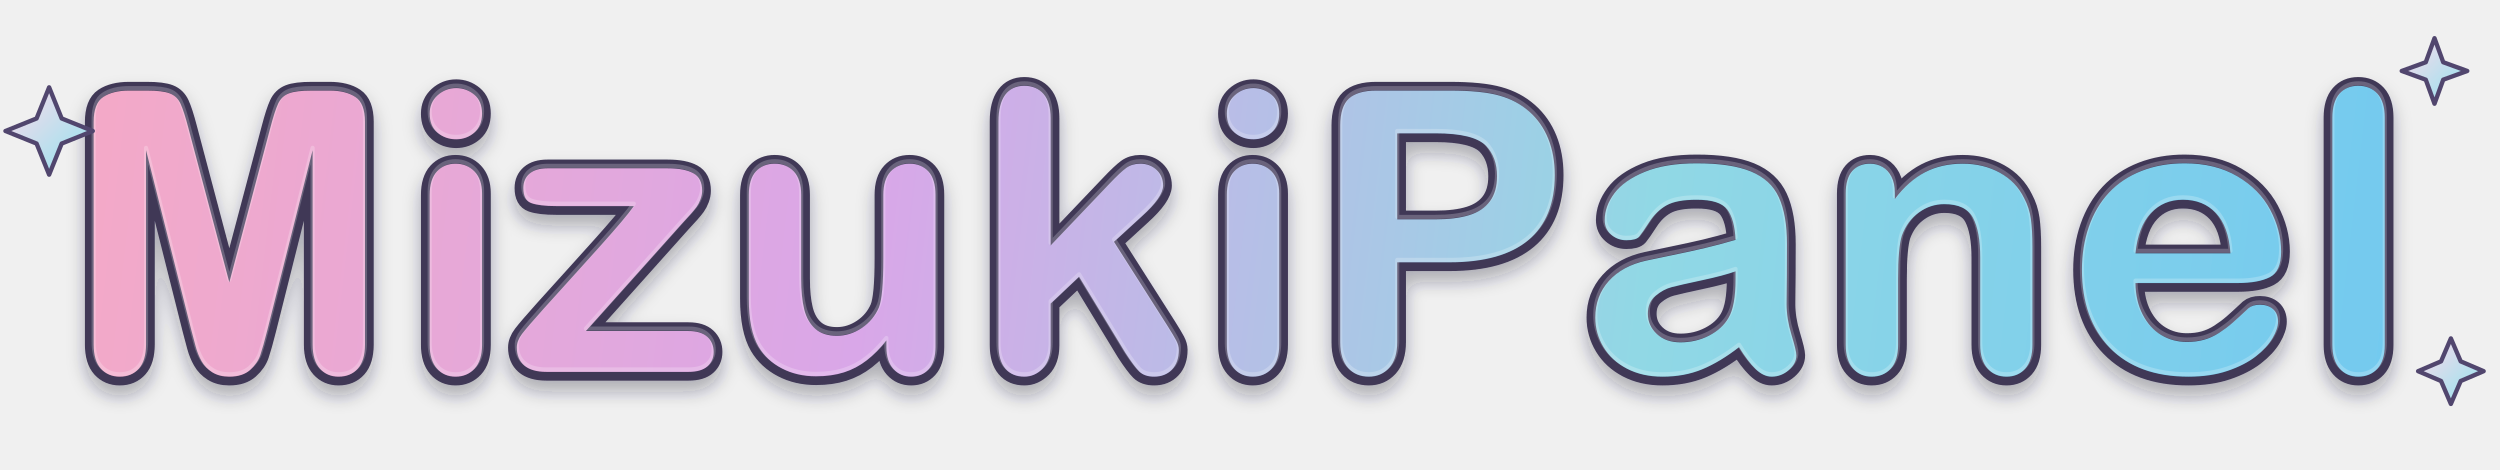
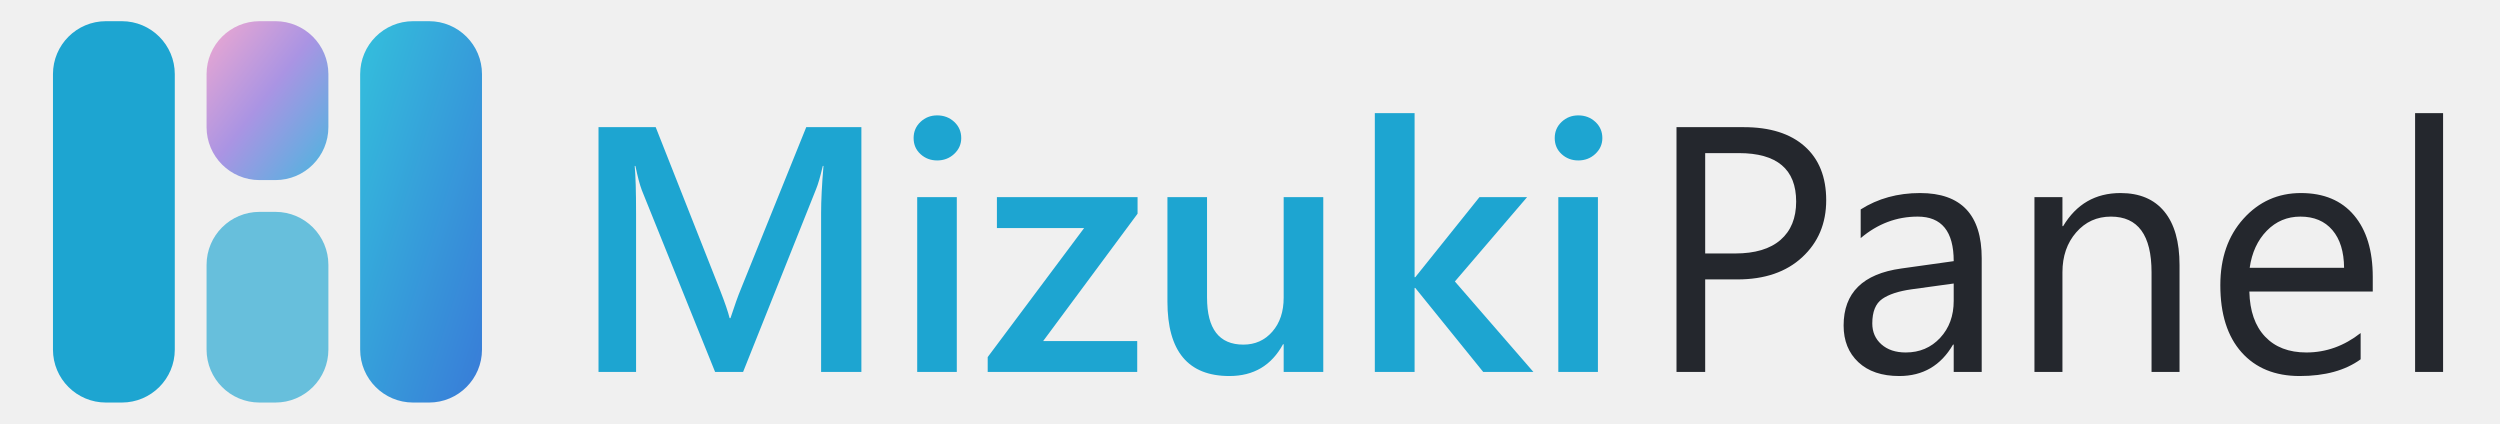
- <svg xmlns="http://www.w3.org/2000/svg" viewBox="0 0 458 86" role="img" aria-labelledby="title description">
+ <svg xmlns="http://www.w3.org/2000/svg" viewBox="0 10 472 80" role="img" aria-labelledby="title desc">
  <defs>
-     <linearGradient id="wordmark" x1="15" y1="18" x2="442" y2="68" gradientUnits="userSpaceOnUse">
-       <stop offset="0" stop-color="#f4a9c7" />
-       <stop offset=".34" stop-color="#d9a7e8" />
-       <stop offset=".67" stop-color="#91d8e5" />
-       <stop offset="1" stop-color="#72c9ef" />
+     <linearGradient id="spectrum" x1="0" y1="0" x2="1" y2="1">
+       <stop stop-color="#f0a9d0" />
+       <stop offset=".48" stop-color="#aa94e3" />
+       <stop offset="1" stop-color="#49b6df" />
    </linearGradient>
-     <linearGradient id="sparkle" x1="0" y1="0" x2="1" y2="1">
-       <stop stop-color="#ffd9ea" />
-       <stop offset="1" stop-color="#8fe3ef" />
+     <linearGradient id="water" x1="0" y1="0" x2="1" y2="1">
+       <stop stop-color="#33c0dc" />
+       <stop offset="1" stop-color="#397bd8" />
    </linearGradient>
-     <filter id="soft-shadow" x="-8%" y="-18%" width="116%" height="145%" color-interpolation-filters="sRGB">
-       <feDropShadow dx="0" dy="2" stdDeviation="1.6" flood-color="#211d35" flood-opacity=".32" />
-     </filter>
  </defs>
-   <g filter="url(#soft-shadow)">
-     <path d="M35.016,60.363 L26.754,27.527 L26.754,63.105 C26.754,65.074 26.314,66.551 25.436,67.535 C24.557,68.52 23.391,69.012 21.938,69.012 C20.531,69.012 19.383,68.525 18.492,67.553 C17.602,66.58 17.156,65.098 17.156,63.105 L17.156,22.324 C17.156,20.074 17.742,18.557 18.914,17.771 C20.086,16.986 21.668,16.594 23.66,16.594 L26.895,16.594 C28.84,16.594 30.252,16.77 31.131,17.121 C32.01,17.473 32.66,18.105 33.082,19.02 C33.504,19.934 33.984,21.422 34.523,23.484 L42.012,51.715 L49.5,23.484 C50.039,21.422 50.52,19.934 50.941,19.02 C51.363,18.105 52.014,17.473 52.893,17.121 C53.771,16.77 55.184,16.594 57.129,16.594 L60.363,16.594 C62.355,16.594 63.938,16.986 65.109,17.771 C66.281,18.557 66.867,20.074 66.867,22.324 L66.867,63.105 C66.867,65.074 66.428,66.551 65.549,67.535 C64.67,68.52 63.492,69.012 62.016,69.012 C60.633,69.012 59.496,68.52 58.605,67.535 C57.715,66.551 57.27,65.074 57.27,63.105 L57.27,27.527 L49.008,60.363 C48.469,62.496 48.029,64.061 47.689,65.057 C47.35,66.053 46.723,66.961 45.809,67.781 C44.895,68.602 43.629,69.012 42.012,69.012 C40.793,69.012 39.762,68.748 38.918,68.221 C38.074,67.693 37.418,67.02 36.949,66.199 C36.48,65.379 36.111,64.471 35.842,63.475 C35.572,62.479 35.297,61.441 35.016,60.363 Z M88.313,35.438 L88.313,63.176 C88.312,65.098 87.855,66.551 86.941,67.535 C86.027,68.52 84.867,69.012 83.461,69.012 C82.055,69.012 80.912,68.508 80.033,67.5 C79.154,66.492 78.715,65.051 78.715,63.176 L78.715,35.719 C78.715,33.82 79.154,32.391 80.033,31.43 C80.912,30.469 82.055,29.988 83.461,29.988 C84.867,29.988 86.027,30.469 86.941,31.43 C87.855,32.391 88.312,33.727 88.313,35.438 Z M83.566,25.523 C82.23,25.523 81.088,25.113 80.139,24.293 C79.189,23.473 78.715,22.313 78.715,20.813 C78.715,19.453 79.201,18.334 80.174,17.455 C81.146,16.576 82.277,16.137 83.566,16.137 C84.809,16.137 85.91,16.535 86.871,17.332 C87.832,18.129 88.312,19.289 88.313,20.813 C88.312,22.289 87.844,23.443 86.906,24.275 C85.969,25.107 84.855,25.523 83.566,25.523 Z M124.91,40.992 L107.332,60.645 L126.141,60.645 C127.664,60.645 128.813,61.002 129.586,61.717 C130.359,62.432 130.746,63.352 130.746,64.477 C130.746,65.555 130.365,66.434 129.604,67.113 C128.842,67.793 127.688,68.133 126.141,68.133 L100.125,68.133 C98.297,68.133 96.932,67.734 96.029,66.938 C95.127,66.141 94.676,65.051 94.676,63.668 C94.676,62.848 94.992,62.021 95.625,61.189 C96.258,60.357 97.57,58.828 99.563,56.602 C101.672,54.258 103.588,52.137 105.311,50.238 C107.033,48.34 108.633,46.564 110.109,44.912 C111.586,43.26 112.811,41.859 113.783,40.711 C114.756,39.563 115.535,38.578 116.121,37.758 L101.848,37.758 C99.879,37.758 98.391,37.582 97.383,37.23 C96.375,36.879 95.871,35.953 95.871,34.453 C95.871,33.352 96.252,32.473 97.014,31.816 C97.775,31.16 98.859,30.832 100.266,30.832 L122.309,30.832 C124.348,30.832 125.912,31.131 127.002,31.729 C128.092,32.326 128.637,33.398 128.637,34.945 C128.637,35.461 128.531,35.994 128.32,36.545 C128.109,37.096 127.875,37.547 127.617,37.898 C127.359,38.25 127.008,38.678 126.563,39.182 C126.117,39.686 125.566,40.289 124.91,40.992 Z M162.387,63.598 L162.387,62.367 C161.238,63.82 160.031,65.039 158.766,66.023 C157.5,67.008 156.117,67.74 154.617,68.221 C153.117,68.701 151.406,68.941 149.484,68.941 C147.164,68.941 145.084,68.461 143.244,67.5 C141.404,66.539 139.981,65.215 138.973,63.527 C137.777,61.488 137.18,58.559 137.18,54.738 L137.18,35.719 C137.18,33.797 137.613,32.361 138.481,31.412 C139.348,30.463 140.496,29.988 141.926,29.988 C143.379,29.988 144.551,30.469 145.441,31.43 C146.332,32.391 146.777,33.82 146.777,35.719 L146.777,51.082 C146.777,53.309 146.965,55.178 147.34,56.689 C147.715,58.201 148.389,59.385 149.361,60.24 C150.334,61.096 151.652,61.523 153.316,61.523 C154.934,61.523 156.457,61.043 157.887,60.082 C159.316,59.121 160.359,57.867 161.016,56.32 C161.555,54.961 161.824,51.984 161.824,47.391 L161.824,35.719 C161.824,33.82 162.27,32.391 163.16,31.43 C164.051,30.469 165.211,29.988 166.641,29.988 C168.07,29.988 169.219,30.463 170.086,31.412 C170.953,32.361 171.387,33.797 171.387,35.719 L171.387,63.527 C171.387,65.355 170.971,66.727 170.139,67.641 C169.307,68.555 168.234,69.012 166.922,69.012 C165.609,69.012 164.525,68.537 163.67,67.588 C162.814,66.639 162.387,65.309 162.387,63.598 Z M206.156,64.617 L197.684,50.695 L192.481,55.617 L192.481,63.246 C192.481,65.098 191.994,66.521 191.022,67.518 C190.049,68.514 188.93,69.012 187.664,69.012 C186.188,69.012 185.027,68.52 184.184,67.535 C183.34,66.551 182.918,65.098 182.918,63.176 L182.918,22.254 C182.918,20.121 183.328,18.498 184.148,17.385 C184.969,16.271 186.141,15.715 187.664,15.715 C189.141,15.715 190.313,16.219 191.18,17.227 C192.047,18.234 192.481,19.723 192.481,21.691 L192.481,44.965 L203.273,33.645 C204.609,32.238 205.629,31.277 206.332,30.762 C207.035,30.246 207.891,29.988 208.898,29.988 C210.094,29.988 211.09,30.369 211.887,31.131 C212.684,31.893 213.082,32.848 213.082,33.996 C213.082,35.402 211.781,37.277 209.18,39.621 L204.082,44.297 L213.926,59.766 C214.652,60.914 215.174,61.787 215.49,62.385 C215.807,62.982 215.965,63.551 215.965,64.09 C215.965,65.613 215.549,66.814 214.717,67.693 C213.885,68.572 212.789,69.012 211.43,69.012 C210.258,69.012 209.356,68.695 208.723,68.063 C208.09,67.43 207.234,66.281 206.156,64.617 Z M234.352,35.438 L234.352,63.176 C234.352,65.098 233.895,66.551 232.981,67.535 C232.066,68.52 230.906,69.012 229.5,69.012 C228.094,69.012 226.951,68.508 226.072,67.5 C225.193,66.492 224.754,65.051 224.754,63.176 L224.754,35.719 C224.754,33.82 225.193,32.391 226.072,31.43 C226.951,30.469 228.094,29.988 229.5,29.988 C230.906,29.988 232.066,30.469 232.981,31.43 C233.895,32.391 234.352,33.727 234.352,35.438 Z M229.606,25.523 C228.27,25.523 227.127,25.113 226.178,24.293 C225.229,23.473 224.754,22.313 224.754,20.813 C224.754,19.453 225.24,18.334 226.213,17.455 C227.186,16.576 228.316,16.137 229.606,16.137 C230.848,16.137 231.949,16.535 232.91,17.332 C233.871,18.129 234.352,19.289 234.352,20.813 C234.352,22.289 233.883,23.443 232.945,24.275 C232.008,25.107 230.895,25.523 229.606,25.523 Z M265.535,48.059 L255.973,48.059 L255.973,62.648 C255.973,64.734 255.481,66.316 254.496,67.395 C253.512,68.473 252.27,69.012 250.77,69.012 C249.199,69.012 247.934,68.479 246.973,67.412 C246.012,66.346 245.531,64.781 245.531,62.719 L245.531,22.992 C245.531,20.695 246.059,19.055 247.113,18.07 C248.168,17.086 249.844,16.594 252.141,16.594 L265.535,16.594 C269.496,16.594 272.543,16.898 274.676,17.508 C276.785,18.094 278.607,19.066 280.143,20.426 C281.678,21.785 282.844,23.449 283.641,25.418 C284.438,27.387 284.836,29.602 284.836,32.063 C284.836,37.313 283.219,41.291 279.984,43.998 C276.75,46.705 271.934,48.059 265.535,48.059 Z M263.004,24.434 L255.973,24.434 L255.973,40.184 L263.004,40.184 C265.465,40.184 267.522,39.926 269.174,39.41 C270.826,38.895 272.086,38.051 272.953,36.879 C273.82,35.707 274.254,34.172 274.254,32.273 C274.254,30 273.586,28.148 272.25,26.719 C270.75,25.195 267.668,24.434 263.004,24.434 Z M318.586,63.598 C316.266,65.402 314.022,66.756 311.854,67.658 C309.686,68.561 307.254,69.012 304.559,69.012 C302.098,69.012 299.936,68.525 298.072,67.553 C296.209,66.58 294.773,65.262 293.766,63.598 C292.758,61.934 292.254,60.129 292.254,58.184 C292.254,55.559 293.086,53.32 294.75,51.469 C296.414,49.617 298.699,48.375 301.606,47.742 C302.215,47.602 303.727,47.285 306.141,46.793 C308.555,46.301 310.623,45.85 312.346,45.439 C314.068,45.029 315.938,44.531 317.953,43.945 C317.836,41.414 317.326,39.557 316.424,38.373 C315.522,37.189 313.652,36.598 310.816,36.598 C308.379,36.598 306.545,36.938 305.315,37.617 C304.084,38.297 303.029,39.316 302.15,40.676 C301.272,42.035 300.65,42.932 300.287,43.365 C299.924,43.799 299.145,44.016 297.949,44.016 C296.871,44.016 295.939,43.67 295.154,42.979 C294.369,42.287 293.977,41.402 293.977,40.324 C293.977,38.637 294.574,36.996 295.77,35.402 C296.965,33.809 298.828,32.496 301.359,31.465 C303.891,30.434 307.043,29.918 310.816,29.918 C315.035,29.918 318.352,30.416 320.766,31.412 C323.18,32.408 324.885,33.984 325.881,36.141 C326.877,38.297 327.375,41.156 327.375,44.719 C327.375,46.969 327.369,48.879 327.357,50.449 C327.346,52.02 327.328,53.766 327.305,55.688 C327.305,57.492 327.604,59.373 328.201,61.33 C328.799,63.287 329.098,64.547 329.098,65.109 C329.098,66.094 328.635,66.99 327.709,67.799 C326.783,68.607 325.734,69.012 324.563,69.012 C323.578,69.012 322.605,68.549 321.645,67.623 C320.684,66.697 319.664,65.355 318.586,63.598 Z M317.953,49.711 C316.547,50.227 314.502,50.771 311.818,51.346 C309.135,51.92 307.277,52.342 306.246,52.611 C305.215,52.881 304.23,53.408 303.293,54.193 C302.355,54.979 301.887,56.074 301.887,57.48 C301.887,58.934 302.438,60.17 303.539,61.189 C304.641,62.209 306.082,62.719 307.863,62.719 C309.762,62.719 311.514,62.303 313.119,61.471 C314.725,60.639 315.902,59.566 316.652,58.254 C317.52,56.801 317.953,54.41 317.953,51.082 Z M347.133,35.297 L347.133,36.457 C348.82,34.23 350.666,32.596 352.67,31.553 C354.674,30.51 356.977,29.988 359.578,29.988 C362.109,29.988 364.371,30.539 366.363,31.641 C368.355,32.742 369.844,34.301 370.828,36.316 C371.461,37.488 371.871,38.754 372.059,40.113 C372.246,41.473 372.34,43.207 372.34,45.316 L372.34,63.176 C372.34,65.098 371.9,66.551 371.022,67.535 C370.143,68.52 369,69.012 367.594,69.012 C366.164,69.012 365.004,68.508 364.113,67.5 C363.223,66.492 362.777,65.051 362.777,63.176 L362.777,47.18 C362.777,44.016 362.338,41.596 361.459,39.92 C360.58,38.244 358.828,37.406 356.203,37.406 C354.492,37.406 352.934,37.916 351.527,38.936 C350.121,39.955 349.09,41.355 348.434,43.137 C347.965,44.566 347.731,47.238 347.731,51.152 L347.731,63.176 C347.731,65.121 347.279,66.58 346.377,67.553 C345.475,68.525 344.309,69.012 342.879,69.012 C341.496,69.012 340.359,68.508 339.469,67.5 C338.578,66.492 338.133,65.051 338.133,63.176 L338.133,35.438 C338.133,33.609 338.531,32.244 339.328,31.342 C340.125,30.439 341.215,29.988 342.598,29.988 C343.441,29.988 344.203,30.188 344.883,30.586 C345.563,30.984 346.107,31.582 346.518,32.379 C346.928,33.176 347.133,34.148 347.133,35.297 Z M409.992,51.855 L391.219,51.855 C391.242,54.035 391.682,55.957 392.537,57.621 C393.393,59.285 394.529,60.539 395.947,61.383 C397.365,62.227 398.93,62.648 400.641,62.648 C401.789,62.648 402.838,62.514 403.787,62.244 C404.736,61.975 405.656,61.553 406.547,60.979 C407.438,60.404 408.258,59.789 409.008,59.133 C409.758,58.477 410.731,57.586 411.926,56.461 C412.418,56.039 413.121,55.828 414.035,55.828 C415.02,55.828 415.816,56.098 416.426,56.637 C417.035,57.176 417.34,57.938 417.34,58.922 C417.34,59.789 417,60.803 416.32,61.963 C415.641,63.123 414.615,64.236 413.244,65.303 C411.873,66.369 410.15,67.254 408.076,67.957 C406.002,68.66 403.617,69.012 400.922,69.012 C394.758,69.012 389.965,67.254 386.543,63.738 C383.121,60.223 381.41,55.453 381.41,49.43 C381.41,46.594 381.832,43.963 382.676,41.537 C383.52,39.111 384.75,37.031 386.367,35.297 C387.984,33.563 389.977,32.232 392.344,31.307 C394.711,30.381 397.336,29.918 400.219,29.918 C403.969,29.918 407.186,30.709 409.869,32.291 C412.553,33.873 414.563,35.918 415.898,38.426 C417.234,40.934 417.902,43.488 417.902,46.09 C417.902,48.504 417.211,50.068 415.828,50.783 C414.445,51.498 412.5,51.855 409.992,51.855 Z M391.219,46.406 L408.621,46.406 C408.387,43.125 407.502,40.67 405.967,39.041 C404.432,37.412 402.41,36.598 399.902,36.598 C397.512,36.598 395.549,37.424 394.014,39.076 C392.479,40.729 391.547,43.172 391.219,46.406 Z M427.289,63.176 L427.289,21.551 C427.289,19.629 427.717,18.176 428.572,17.191 C429.428,16.207 430.582,15.715 432.035,15.715 C433.488,15.715 434.66,16.201 435.551,17.174 C436.441,18.146 436.887,19.605 436.887,21.551 L436.887,63.176 C436.887,65.121 436.436,66.58 435.533,67.553 C434.631,68.525 433.465,69.012 432.035,69.012 C430.629,69.012 429.486,68.508 428.607,67.5 C427.729,66.492 427.289,65.051 427.289,63.176 Z" fill="url(#wordmark)" stroke="#403957" stroke-width="3.2" stroke-linejoin="round" paint-order="stroke fill" />
-     <path d="M35.016,60.363 L26.754,27.527 L26.754,63.105 C26.754,65.074 26.314,66.551 25.436,67.535 C24.557,68.52 23.391,69.012 21.938,69.012 C20.531,69.012 19.383,68.525 18.492,67.553 C17.602,66.58 17.156,65.098 17.156,63.105 L17.156,22.324 C17.156,20.074 17.742,18.557 18.914,17.771 C20.086,16.986 21.668,16.594 23.66,16.594 L26.895,16.594 C28.84,16.594 30.252,16.77 31.131,17.121 C32.01,17.473 32.66,18.105 33.082,19.02 C33.504,19.934 33.984,21.422 34.523,23.484 L42.012,51.715 L49.5,23.484 C50.039,21.422 50.52,19.934 50.941,19.02 C51.363,18.105 52.014,17.473 52.893,17.121 C53.771,16.77 55.184,16.594 57.129,16.594 L60.363,16.594 C62.355,16.594 63.938,16.986 65.109,17.771 C66.281,18.557 66.867,20.074 66.867,22.324 L66.867,63.105 C66.867,65.074 66.428,66.551 65.549,67.535 C64.67,68.52 63.492,69.012 62.016,69.012 C60.633,69.012 59.496,68.52 58.605,67.535 C57.715,66.551 57.27,65.074 57.27,63.105 L57.27,27.527 L49.008,60.363 C48.469,62.496 48.029,64.061 47.689,65.057 C47.35,66.053 46.723,66.961 45.809,67.781 C44.895,68.602 43.629,69.012 42.012,69.012 C40.793,69.012 39.762,68.748 38.918,68.221 C38.074,67.693 37.418,67.02 36.949,66.199 C36.48,65.379 36.111,64.471 35.842,63.475 C35.572,62.479 35.297,61.441 35.016,60.363 Z M88.313,35.438 L88.313,63.176 C88.312,65.098 87.855,66.551 86.941,67.535 C86.027,68.52 84.867,69.012 83.461,69.012 C82.055,69.012 80.912,68.508 80.033,67.5 C79.154,66.492 78.715,65.051 78.715,63.176 L78.715,35.719 C78.715,33.82 79.154,32.391 80.033,31.43 C80.912,30.469 82.055,29.988 83.461,29.988 C84.867,29.988 86.027,30.469 86.941,31.43 C87.855,32.391 88.312,33.727 88.313,35.438 Z M83.566,25.523 C82.23,25.523 81.088,25.113 80.139,24.293 C79.189,23.473 78.715,22.313 78.715,20.813 C78.715,19.453 79.201,18.334 80.174,17.455 C81.146,16.576 82.277,16.137 83.566,16.137 C84.809,16.137 85.91,16.535 86.871,17.332 C87.832,18.129 88.312,19.289 88.313,20.813 C88.312,22.289 87.844,23.443 86.906,24.275 C85.969,25.107 84.855,25.523 83.566,25.523 Z M124.91,40.992 L107.332,60.645 L126.141,60.645 C127.664,60.645 128.813,61.002 129.586,61.717 C130.359,62.432 130.746,63.352 130.746,64.477 C130.746,65.555 130.365,66.434 129.604,67.113 C128.842,67.793 127.688,68.133 126.141,68.133 L100.125,68.133 C98.297,68.133 96.932,67.734 96.029,66.938 C95.127,66.141 94.676,65.051 94.676,63.668 C94.676,62.848 94.992,62.021 95.625,61.189 C96.258,60.357 97.57,58.828 99.563,56.602 C101.672,54.258 103.588,52.137 105.311,50.238 C107.033,48.34 108.633,46.564 110.109,44.912 C111.586,43.26 112.811,41.859 113.783,40.711 C114.756,39.563 115.535,38.578 116.121,37.758 L101.848,37.758 C99.879,37.758 98.391,37.582 97.383,37.23 C96.375,36.879 95.871,35.953 95.871,34.453 C95.871,33.352 96.252,32.473 97.014,31.816 C97.775,31.16 98.859,30.832 100.266,30.832 L122.309,30.832 C124.348,30.832 125.912,31.131 127.002,31.729 C128.092,32.326 128.637,33.398 128.637,34.945 C128.637,35.461 128.531,35.994 128.32,36.545 C128.109,37.096 127.875,37.547 127.617,37.898 C127.359,38.25 127.008,38.678 126.563,39.182 C126.117,39.686 125.566,40.289 124.91,40.992 Z M162.387,63.598 L162.387,62.367 C161.238,63.82 160.031,65.039 158.766,66.023 C157.5,67.008 156.117,67.74 154.617,68.221 C153.117,68.701 151.406,68.941 149.484,68.941 C147.164,68.941 145.084,68.461 143.244,67.5 C141.404,66.539 139.981,65.215 138.973,63.527 C137.777,61.488 137.18,58.559 137.18,54.738 L137.18,35.719 C137.18,33.797 137.613,32.361 138.481,31.412 C139.348,30.463 140.496,29.988 141.926,29.988 C143.379,29.988 144.551,30.469 145.441,31.43 C146.332,32.391 146.777,33.82 146.777,35.719 L146.777,51.082 C146.777,53.309 146.965,55.178 147.34,56.689 C147.715,58.201 148.389,59.385 149.361,60.24 C150.334,61.096 151.652,61.523 153.316,61.523 C154.934,61.523 156.457,61.043 157.887,60.082 C159.316,59.121 160.359,57.867 161.016,56.32 C161.555,54.961 161.824,51.984 161.824,47.391 L161.824,35.719 C161.824,33.82 162.27,32.391 163.16,31.43 C164.051,30.469 165.211,29.988 166.641,29.988 C168.07,29.988 169.219,30.463 170.086,31.412 C170.953,32.361 171.387,33.797 171.387,35.719 L171.387,63.527 C171.387,65.355 170.971,66.727 170.139,67.641 C169.307,68.555 168.234,69.012 166.922,69.012 C165.609,69.012 164.525,68.537 163.67,67.588 C162.814,66.639 162.387,65.309 162.387,63.598 Z M206.156,64.617 L197.684,50.695 L192.481,55.617 L192.481,63.246 C192.481,65.098 191.994,66.521 191.022,67.518 C190.049,68.514 188.93,69.012 187.664,69.012 C186.188,69.012 185.027,68.52 184.184,67.535 C183.34,66.551 182.918,65.098 182.918,63.176 L182.918,22.254 C182.918,20.121 183.328,18.498 184.148,17.385 C184.969,16.271 186.141,15.715 187.664,15.715 C189.141,15.715 190.313,16.219 191.18,17.227 C192.047,18.234 192.481,19.723 192.481,21.691 L192.481,44.965 L203.273,33.645 C204.609,32.238 205.629,31.277 206.332,30.762 C207.035,30.246 207.891,29.988 208.898,29.988 C210.094,29.988 211.09,30.369 211.887,31.131 C212.684,31.893 213.082,32.848 213.082,33.996 C213.082,35.402 211.781,37.277 209.18,39.621 L204.082,44.297 L213.926,59.766 C214.652,60.914 215.174,61.787 215.49,62.385 C215.807,62.982 215.965,63.551 215.965,64.09 C215.965,65.613 215.549,66.814 214.717,67.693 C213.885,68.572 212.789,69.012 211.43,69.012 C210.258,69.012 209.356,68.695 208.723,68.063 C208.09,67.43 207.234,66.281 206.156,64.617 Z M234.352,35.438 L234.352,63.176 C234.352,65.098 233.895,66.551 232.981,67.535 C232.066,68.52 230.906,69.012 229.5,69.012 C228.094,69.012 226.951,68.508 226.072,67.5 C225.193,66.492 224.754,65.051 224.754,63.176 L224.754,35.719 C224.754,33.82 225.193,32.391 226.072,31.43 C226.951,30.469 228.094,29.988 229.5,29.988 C230.906,29.988 232.066,30.469 232.981,31.43 C233.895,32.391 234.352,33.727 234.352,35.438 Z M229.606,25.523 C228.27,25.523 227.127,25.113 226.178,24.293 C225.229,23.473 224.754,22.313 224.754,20.813 C224.754,19.453 225.24,18.334 226.213,17.455 C227.186,16.576 228.316,16.137 229.606,16.137 C230.848,16.137 231.949,16.535 232.91,17.332 C233.871,18.129 234.352,19.289 234.352,20.813 C234.352,22.289 233.883,23.443 232.945,24.275 C232.008,25.107 230.895,25.523 229.606,25.523 Z M265.535,48.059 L255.973,48.059 L255.973,62.648 C255.973,64.734 255.481,66.316 254.496,67.395 C253.512,68.473 252.27,69.012 250.77,69.012 C249.199,69.012 247.934,68.479 246.973,67.412 C246.012,66.346 245.531,64.781 245.531,62.719 L245.531,22.992 C245.531,20.695 246.059,19.055 247.113,18.07 C248.168,17.086 249.844,16.594 252.141,16.594 L265.535,16.594 C269.496,16.594 272.543,16.898 274.676,17.508 C276.785,18.094 278.607,19.066 280.143,20.426 C281.678,21.785 282.844,23.449 283.641,25.418 C284.438,27.387 284.836,29.602 284.836,32.063 C284.836,37.313 283.219,41.291 279.984,43.998 C276.75,46.705 271.934,48.059 265.535,48.059 Z M263.004,24.434 L255.973,24.434 L255.973,40.184 L263.004,40.184 C265.465,40.184 267.522,39.926 269.174,39.41 C270.826,38.895 272.086,38.051 272.953,36.879 C273.82,35.707 274.254,34.172 274.254,32.273 C274.254,30 273.586,28.148 272.25,26.719 C270.75,25.195 267.668,24.434 263.004,24.434 Z M318.586,63.598 C316.266,65.402 314.022,66.756 311.854,67.658 C309.686,68.561 307.254,69.012 304.559,69.012 C302.098,69.012 299.936,68.525 298.072,67.553 C296.209,66.58 294.773,65.262 293.766,63.598 C292.758,61.934 292.254,60.129 292.254,58.184 C292.254,55.559 293.086,53.32 294.75,51.469 C296.414,49.617 298.699,48.375 301.606,47.742 C302.215,47.602 303.727,47.285 306.141,46.793 C308.555,46.301 310.623,45.85 312.346,45.439 C314.068,45.029 315.938,44.531 317.953,43.945 C317.836,41.414 317.326,39.557 316.424,38.373 C315.522,37.189 313.652,36.598 310.816,36.598 C308.379,36.598 306.545,36.938 305.315,37.617 C304.084,38.297 303.029,39.316 302.15,40.676 C301.272,42.035 300.65,42.932 300.287,43.365 C299.924,43.799 299.145,44.016 297.949,44.016 C296.871,44.016 295.939,43.67 295.154,42.979 C294.369,42.287 293.977,41.402 293.977,40.324 C293.977,38.637 294.574,36.996 295.77,35.402 C296.965,33.809 298.828,32.496 301.359,31.465 C303.891,30.434 307.043,29.918 310.816,29.918 C315.035,29.918 318.352,30.416 320.766,31.412 C323.18,32.408 324.885,33.984 325.881,36.141 C326.877,38.297 327.375,41.156 327.375,44.719 C327.375,46.969 327.369,48.879 327.357,50.449 C327.346,52.02 327.328,53.766 327.305,55.688 C327.305,57.492 327.604,59.373 328.201,61.33 C328.799,63.287 329.098,64.547 329.098,65.109 C329.098,66.094 328.635,66.99 327.709,67.799 C326.783,68.607 325.734,69.012 324.563,69.012 C323.578,69.012 322.605,68.549 321.645,67.623 C320.684,66.697 319.664,65.355 318.586,63.598 Z M317.953,49.711 C316.547,50.227 314.502,50.771 311.818,51.346 C309.135,51.92 307.277,52.342 306.246,52.611 C305.215,52.881 304.23,53.408 303.293,54.193 C302.355,54.979 301.887,56.074 301.887,57.48 C301.887,58.934 302.438,60.17 303.539,61.189 C304.641,62.209 306.082,62.719 307.863,62.719 C309.762,62.719 311.514,62.303 313.119,61.471 C314.725,60.639 315.902,59.566 316.652,58.254 C317.52,56.801 317.953,54.41 317.953,51.082 Z M347.133,35.297 L347.133,36.457 C348.82,34.23 350.666,32.596 352.67,31.553 C354.674,30.51 356.977,29.988 359.578,29.988 C362.109,29.988 364.371,30.539 366.363,31.641 C368.355,32.742 369.844,34.301 370.828,36.316 C371.461,37.488 371.871,38.754 372.059,40.113 C372.246,41.473 372.34,43.207 372.34,45.316 L372.34,63.176 C372.34,65.098 371.9,66.551 371.022,67.535 C370.143,68.52 369,69.012 367.594,69.012 C366.164,69.012 365.004,68.508 364.113,67.5 C363.223,66.492 362.777,65.051 362.777,63.176 L362.777,47.18 C362.777,44.016 362.338,41.596 361.459,39.92 C360.58,38.244 358.828,37.406 356.203,37.406 C354.492,37.406 352.934,37.916 351.527,38.936 C350.121,39.955 349.09,41.355 348.434,43.137 C347.965,44.566 347.731,47.238 347.731,51.152 L347.731,63.176 C347.731,65.121 347.279,66.58 346.377,67.553 C345.475,68.525 344.309,69.012 342.879,69.012 C341.496,69.012 340.359,68.508 339.469,67.5 C338.578,66.492 338.133,65.051 338.133,63.176 L338.133,35.438 C338.133,33.609 338.531,32.244 339.328,31.342 C340.125,30.439 341.215,29.988 342.598,29.988 C343.441,29.988 344.203,30.188 344.883,30.586 C345.563,30.984 346.107,31.582 346.518,32.379 C346.928,33.176 347.133,34.148 347.133,35.297 Z M409.992,51.855 L391.219,51.855 C391.242,54.035 391.682,55.957 392.537,57.621 C393.393,59.285 394.529,60.539 395.947,61.383 C397.365,62.227 398.93,62.648 400.641,62.648 C401.789,62.648 402.838,62.514 403.787,62.244 C404.736,61.975 405.656,61.553 406.547,60.979 C407.438,60.404 408.258,59.789 409.008,59.133 C409.758,58.477 410.731,57.586 411.926,56.461 C412.418,56.039 413.121,55.828 414.035,55.828 C415.02,55.828 415.816,56.098 416.426,56.637 C417.035,57.176 417.34,57.938 417.34,58.922 C417.34,59.789 417,60.803 416.32,61.963 C415.641,63.123 414.615,64.236 413.244,65.303 C411.873,66.369 410.15,67.254 408.076,67.957 C406.002,68.66 403.617,69.012 400.922,69.012 C394.758,69.012 389.965,67.254 386.543,63.738 C383.121,60.223 381.41,55.453 381.41,49.43 C381.41,46.594 381.832,43.963 382.676,41.537 C383.52,39.111 384.75,37.031 386.367,35.297 C387.984,33.563 389.977,32.232 392.344,31.307 C394.711,30.381 397.336,29.918 400.219,29.918 C403.969,29.918 407.186,30.709 409.869,32.291 C412.553,33.873 414.563,35.918 415.898,38.426 C417.234,40.934 417.902,43.488 417.902,46.09 C417.902,48.504 417.211,50.068 415.828,50.783 C414.445,51.498 412.5,51.855 409.992,51.855 Z M391.219,46.406 L408.621,46.406 C408.387,43.125 407.502,40.67 405.967,39.041 C404.432,37.412 402.41,36.598 399.902,36.598 C397.512,36.598 395.549,37.424 394.014,39.076 C392.479,40.729 391.547,43.172 391.219,46.406 Z M427.289,63.176 L427.289,21.551 C427.289,19.629 427.717,18.176 428.572,17.191 C429.428,16.207 430.582,15.715 432.035,15.715 C433.488,15.715 434.66,16.201 435.551,17.174 C436.441,18.146 436.887,19.605 436.887,21.551 L436.887,63.176 C436.887,65.121 436.436,66.58 435.533,67.553 C434.631,68.525 433.465,69.012 432.035,69.012 C430.629,69.012 429.486,68.508 428.607,67.5 C427.729,66.492 427.289,65.051 427.289,63.176 Z" fill="none" stroke="#fff" stroke-width=".75" stroke-linejoin="round" opacity=".22" transform="translate(0 -.45)" />
+   <g color="#1da5d1" aria-hidden="true">
+     <rect x="10" y="14" width="23" height="72" rx="10" fill="currentColor" />
+     <rect x="39" y="14" width="23" height="30" rx="10" fill="url(#spectrum)" />
+     <rect x="68" y="14" width="23" height="72" rx="10" fill="url(#water)" />
+     <rect x="39" y="50" width="23" height="36" rx="10" fill="currentColor" opacity=".65" />
  </g>
-   <g fill="url(#sparkle)" stroke="#51466e" stroke-width=".8" stroke-linejoin="round">
-     <path d="M9 16 11.3 21.7 17 24l-5.7 2.3L9 32l-2.3-5.7L1 24l5.7-2.3Z" />
-     <path d="M446 7 447.6 11.4 452 13l-4.4 1.6L446 19l-1.6-4.4L440 13l4.4-1.6Z" />
-     <path d="M449 62 450.8 66.2 455 68l-4.2 1.8L449 74l-1.8-4.2L443 68l4.2-1.8Z" />
-   </g>
+   <path fill="#1da5d1" d="M162.629 80.221L155.023 80.221L155.023 50.314C155.023 47.865 155.174 44.868 155.475 41.323L155.346 41.323C154.873 43.343 154.454 44.793 154.089 45.674L140.296 80.221L135.011 80.221L121.186 45.932C120.799 44.922 120.391 43.386 119.961 41.323L119.832 41.323C120.004 43.171 120.09 46.189 120.09 50.379L120.09 80.221L113 80.221L113 34.008L123.796 34.008L135.945 64.784C136.869 67.147 137.471 68.909 137.75 70.069L137.911 70.069C138.706 67.642 139.351 65.837 139.845 64.655L152.22 34.008L162.629 34.008ZM176.938 40.292C175.713 40.292 174.666 39.895 173.795 39.1C172.925 38.305 172.49 37.295 172.49 36.07C172.49 34.846 172.925 33.825 173.795 33.009C174.666 32.192 175.713 31.784 176.938 31.784C178.205 31.784 179.279 32.192 180.16 33.009C181.041 33.825 181.481 34.846 181.481 36.07C181.481 37.23 181.041 38.224 180.16 39.051C179.279 39.878 178.205 40.292 176.938 40.292ZM180.644 80.221L173.167 80.221L173.167 47.221L180.644 47.221ZM214.772 50.347L196.95 74.388L214.707 74.388L214.707 80.221L186.477 80.221L186.477 77.417L204.685 53.054L188.217 53.054L188.217 47.221L214.772 47.221ZM249.834 80.221L242.357 80.221L242.357 75L242.229 75C240.059 78.996 236.686 80.994 232.109 80.994C224.311 80.994 220.411 76.311 220.411 66.943L220.411 47.221L227.888 47.221L227.888 66.17C227.888 72.1 230.176 75.064 234.752 75.064C236.965 75.064 238.786 74.248 240.214 72.615C241.643 70.982 242.357 68.845 242.357 66.202L242.357 47.221L249.834 47.221ZM289.505 80.221L280.03 80.221L267.204 64.365L267.075 64.365L267.075 80.221L259.566 80.221L259.566 31.365L267.075 31.365L267.075 62.335L267.204 62.335L279.321 47.221L288.313 47.221L274.681 63.141ZM297.981 40.292C296.756 40.292 295.709 39.895 294.838 39.1C293.968 38.305 293.533 37.295 293.533 36.07C293.533 34.846 293.968 33.825 294.838 33.009C295.709 32.192 296.756 31.784 297.981 31.784C299.248 31.784 300.322 32.192 301.203 33.009C302.084 33.825 302.524 34.846 302.524 36.07C302.524 37.23 302.084 38.224 301.203 39.051C300.322 39.878 299.248 40.292 297.981 40.292ZM301.687 80.221L294.21 80.221L294.21 47.221L301.687 47.221Z" />
+   <path fill="#24272d" d="M321.939 62.754L321.939 80.221L316.524 80.221L316.524 34.008L329.222 34.008C334.163 34.008 337.993 35.211 340.71 37.617C343.428 40.023 344.787 43.418 344.787 47.801C344.787 52.184 343.278 55.771 340.259 58.564C337.241 61.357 333.164 62.754 328.029 62.754ZM321.939 38.906L321.939 57.855L327.61 57.855C331.349 57.855 334.201 57.001 336.167 55.293C338.132 53.585 339.115 51.174 339.115 48.059C339.115 41.957 335.506 38.906 328.287 38.906ZM374.146 80.221L368.86 80.221L368.86 75.064L368.731 75.064C366.433 79.018 363.049 80.994 358.58 80.994C355.293 80.994 352.72 80.124 350.862 78.384C349.003 76.644 348.074 74.334 348.074 71.455C348.074 65.289 351.705 61.701 358.967 60.691L368.86 59.306C368.86 53.698 366.594 50.895 362.061 50.895C358.086 50.895 354.498 52.248 351.297 54.955L351.297 49.541C354.541 47.479 358.279 46.447 362.512 46.447C370.268 46.447 374.146 50.551 374.146 58.758ZM368.86 63.527L360.9 64.623C358.451 64.967 356.604 65.574 355.357 66.444C354.111 67.314 353.488 68.855 353.488 71.068C353.488 72.68 354.063 73.996 355.212 75.016C356.362 76.037 357.893 76.547 359.805 76.547C362.426 76.547 364.59 75.628 366.298 73.792C368.006 71.955 368.86 69.629 368.86 66.814ZM411.496 80.221L406.211 80.221L406.211 61.4C406.211 54.396 403.654 50.895 398.541 50.895C395.898 50.895 393.712 51.888 391.983 53.875C390.253 55.863 389.389 58.371 389.389 61.4L389.389 80.221L384.104 80.221L384.104 47.221L389.389 47.221L389.389 52.699L389.518 52.699C392.01 48.531 395.619 46.447 400.346 46.447C403.955 46.447 406.716 47.613 408.628 49.944C410.54 52.275 411.496 55.643 411.496 60.047ZM447.977 65.042L424.677 65.042C424.763 68.716 425.751 71.552 427.642 73.55C429.532 75.548 432.132 76.547 435.44 76.547C439.157 76.547 442.573 75.322 445.689 72.873L445.689 77.836C442.788 79.941 438.953 80.994 434.184 80.994C429.522 80.994 425.858 79.496 423.194 76.499C420.53 73.501 419.198 69.285 419.198 63.85C419.198 58.715 420.654 54.531 423.565 51.297C426.476 48.064 430.091 46.447 434.409 46.447C438.728 46.447 442.068 47.844 444.432 50.637C446.795 53.43 447.977 57.308 447.977 62.271ZM442.563 60.563C442.541 57.512 441.805 55.138 440.355 53.44C438.905 51.743 436.891 50.895 434.313 50.895C431.82 50.895 429.704 51.786 427.964 53.569C426.224 55.353 425.149 57.684 424.741 60.563ZM461.254 80.221L455.969 80.221L455.969 31.365L461.254 31.365Z" />
</svg>
